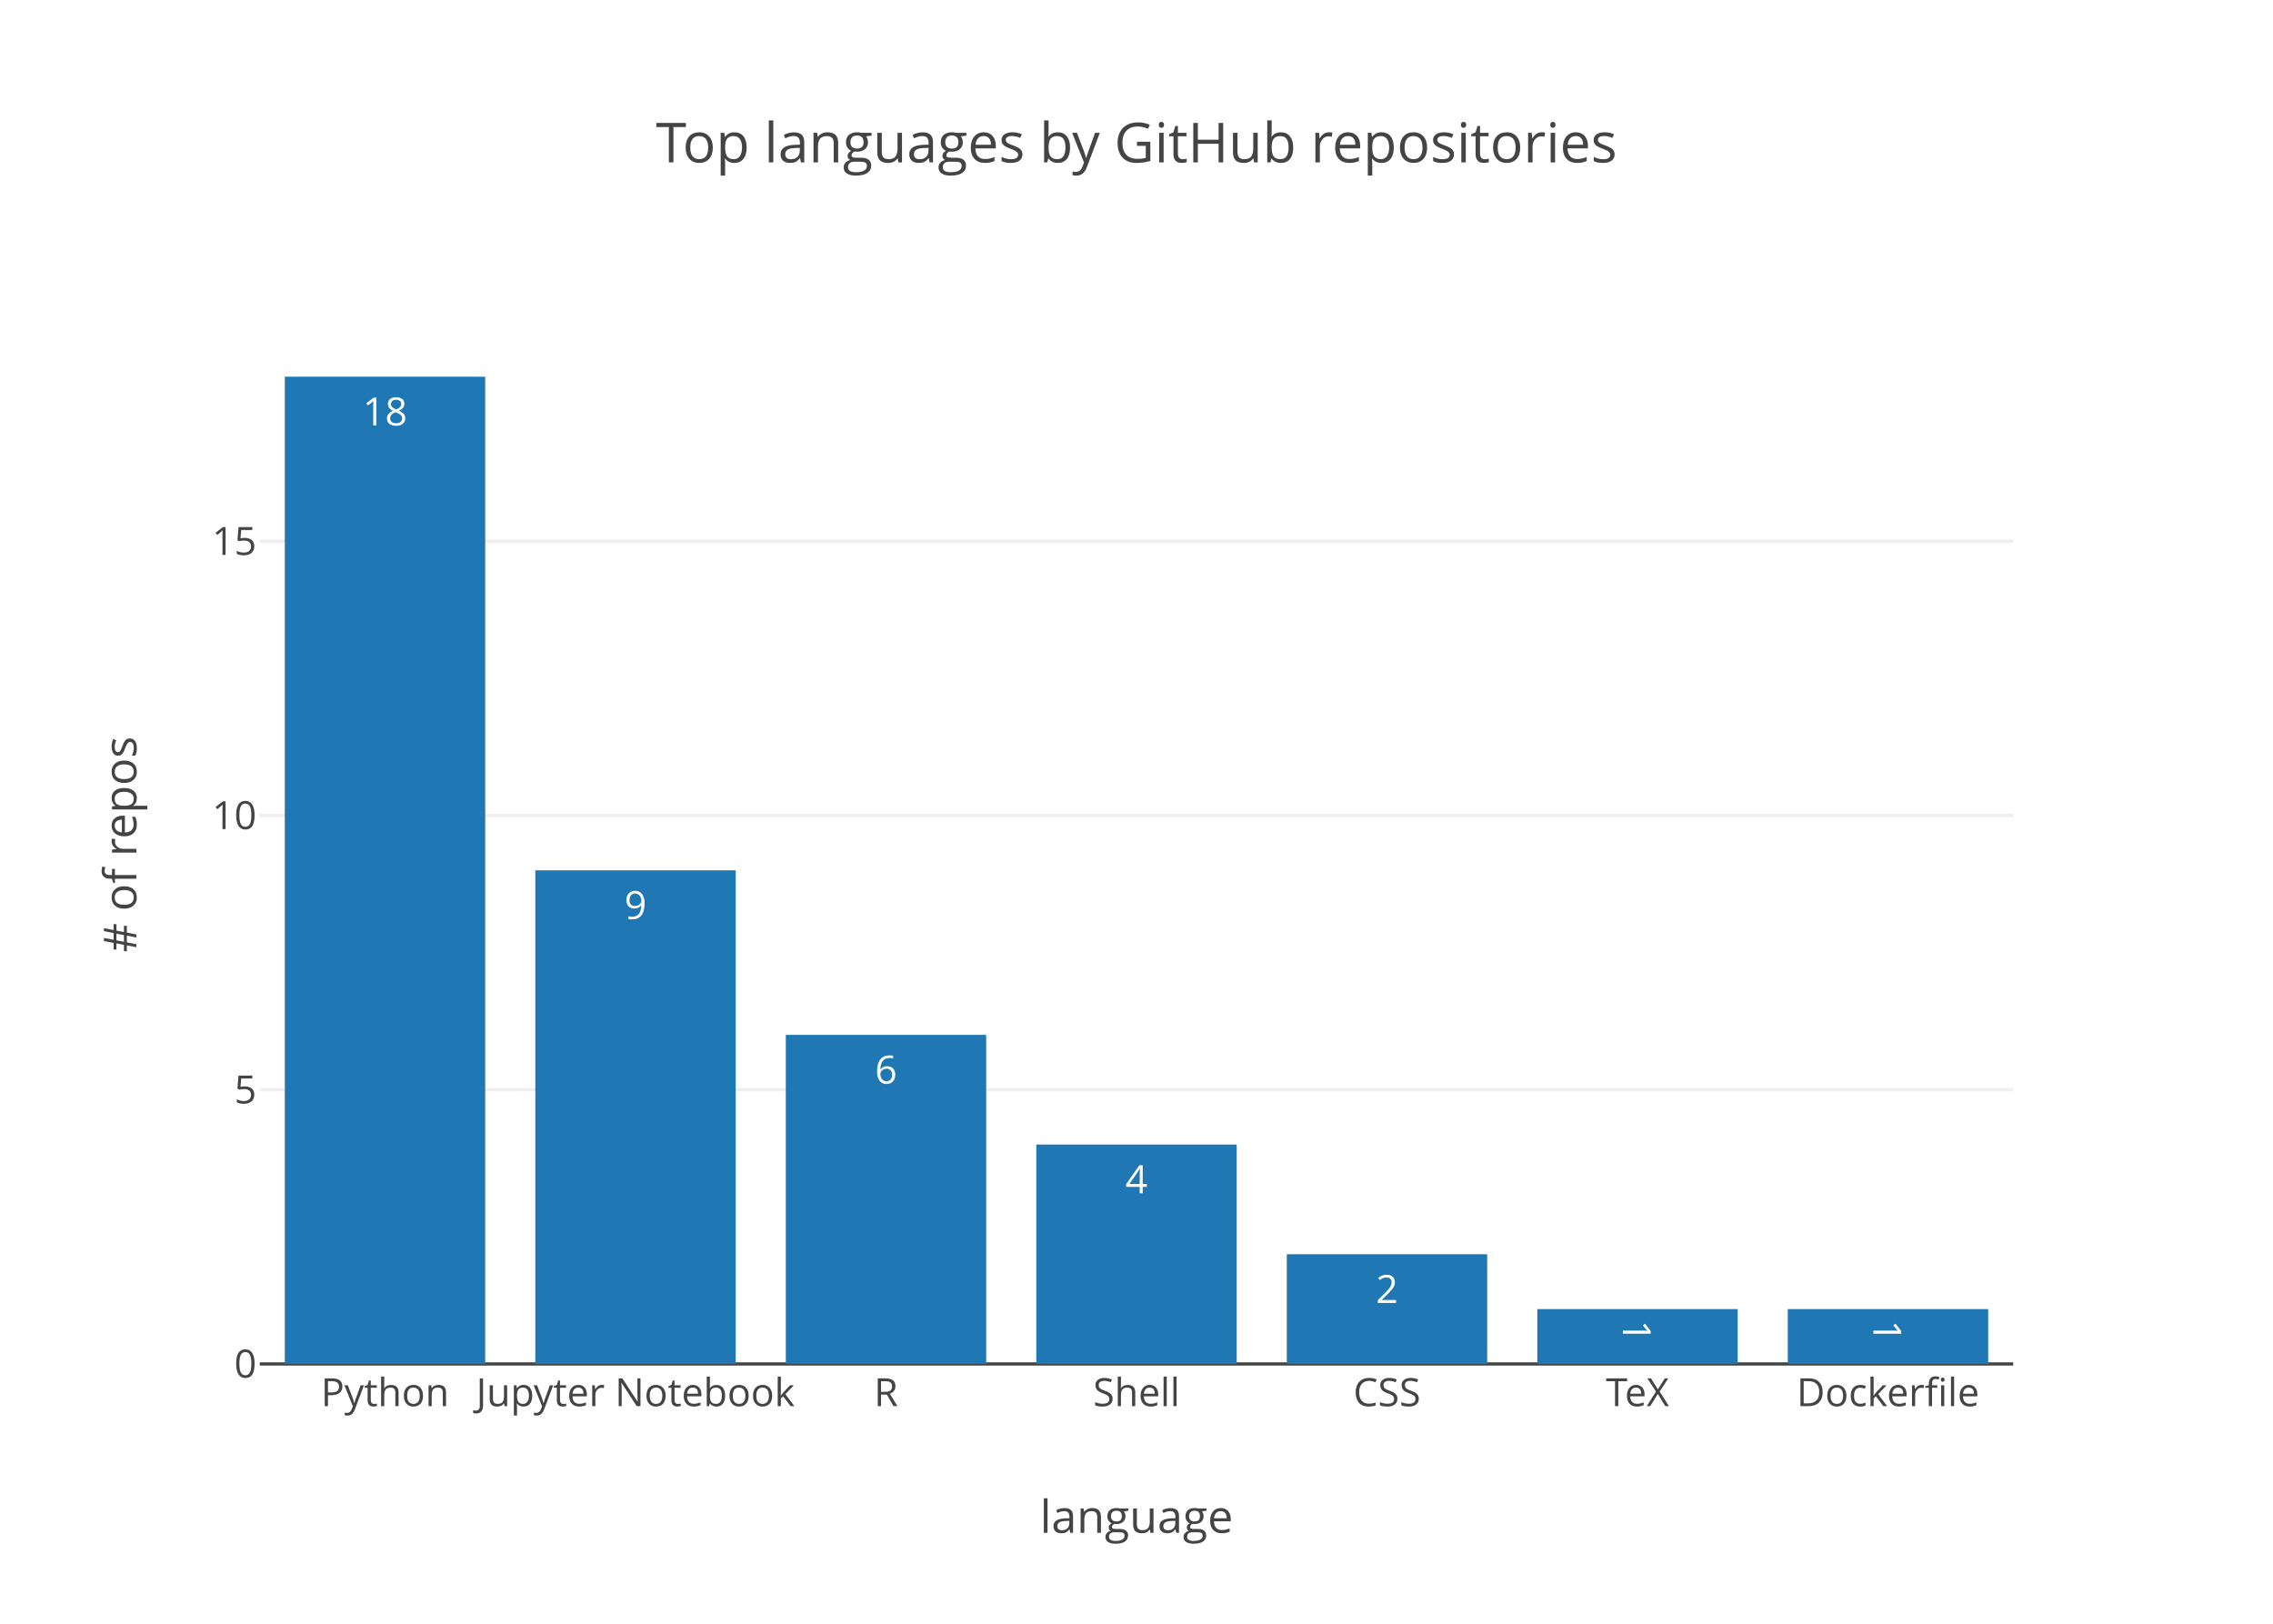
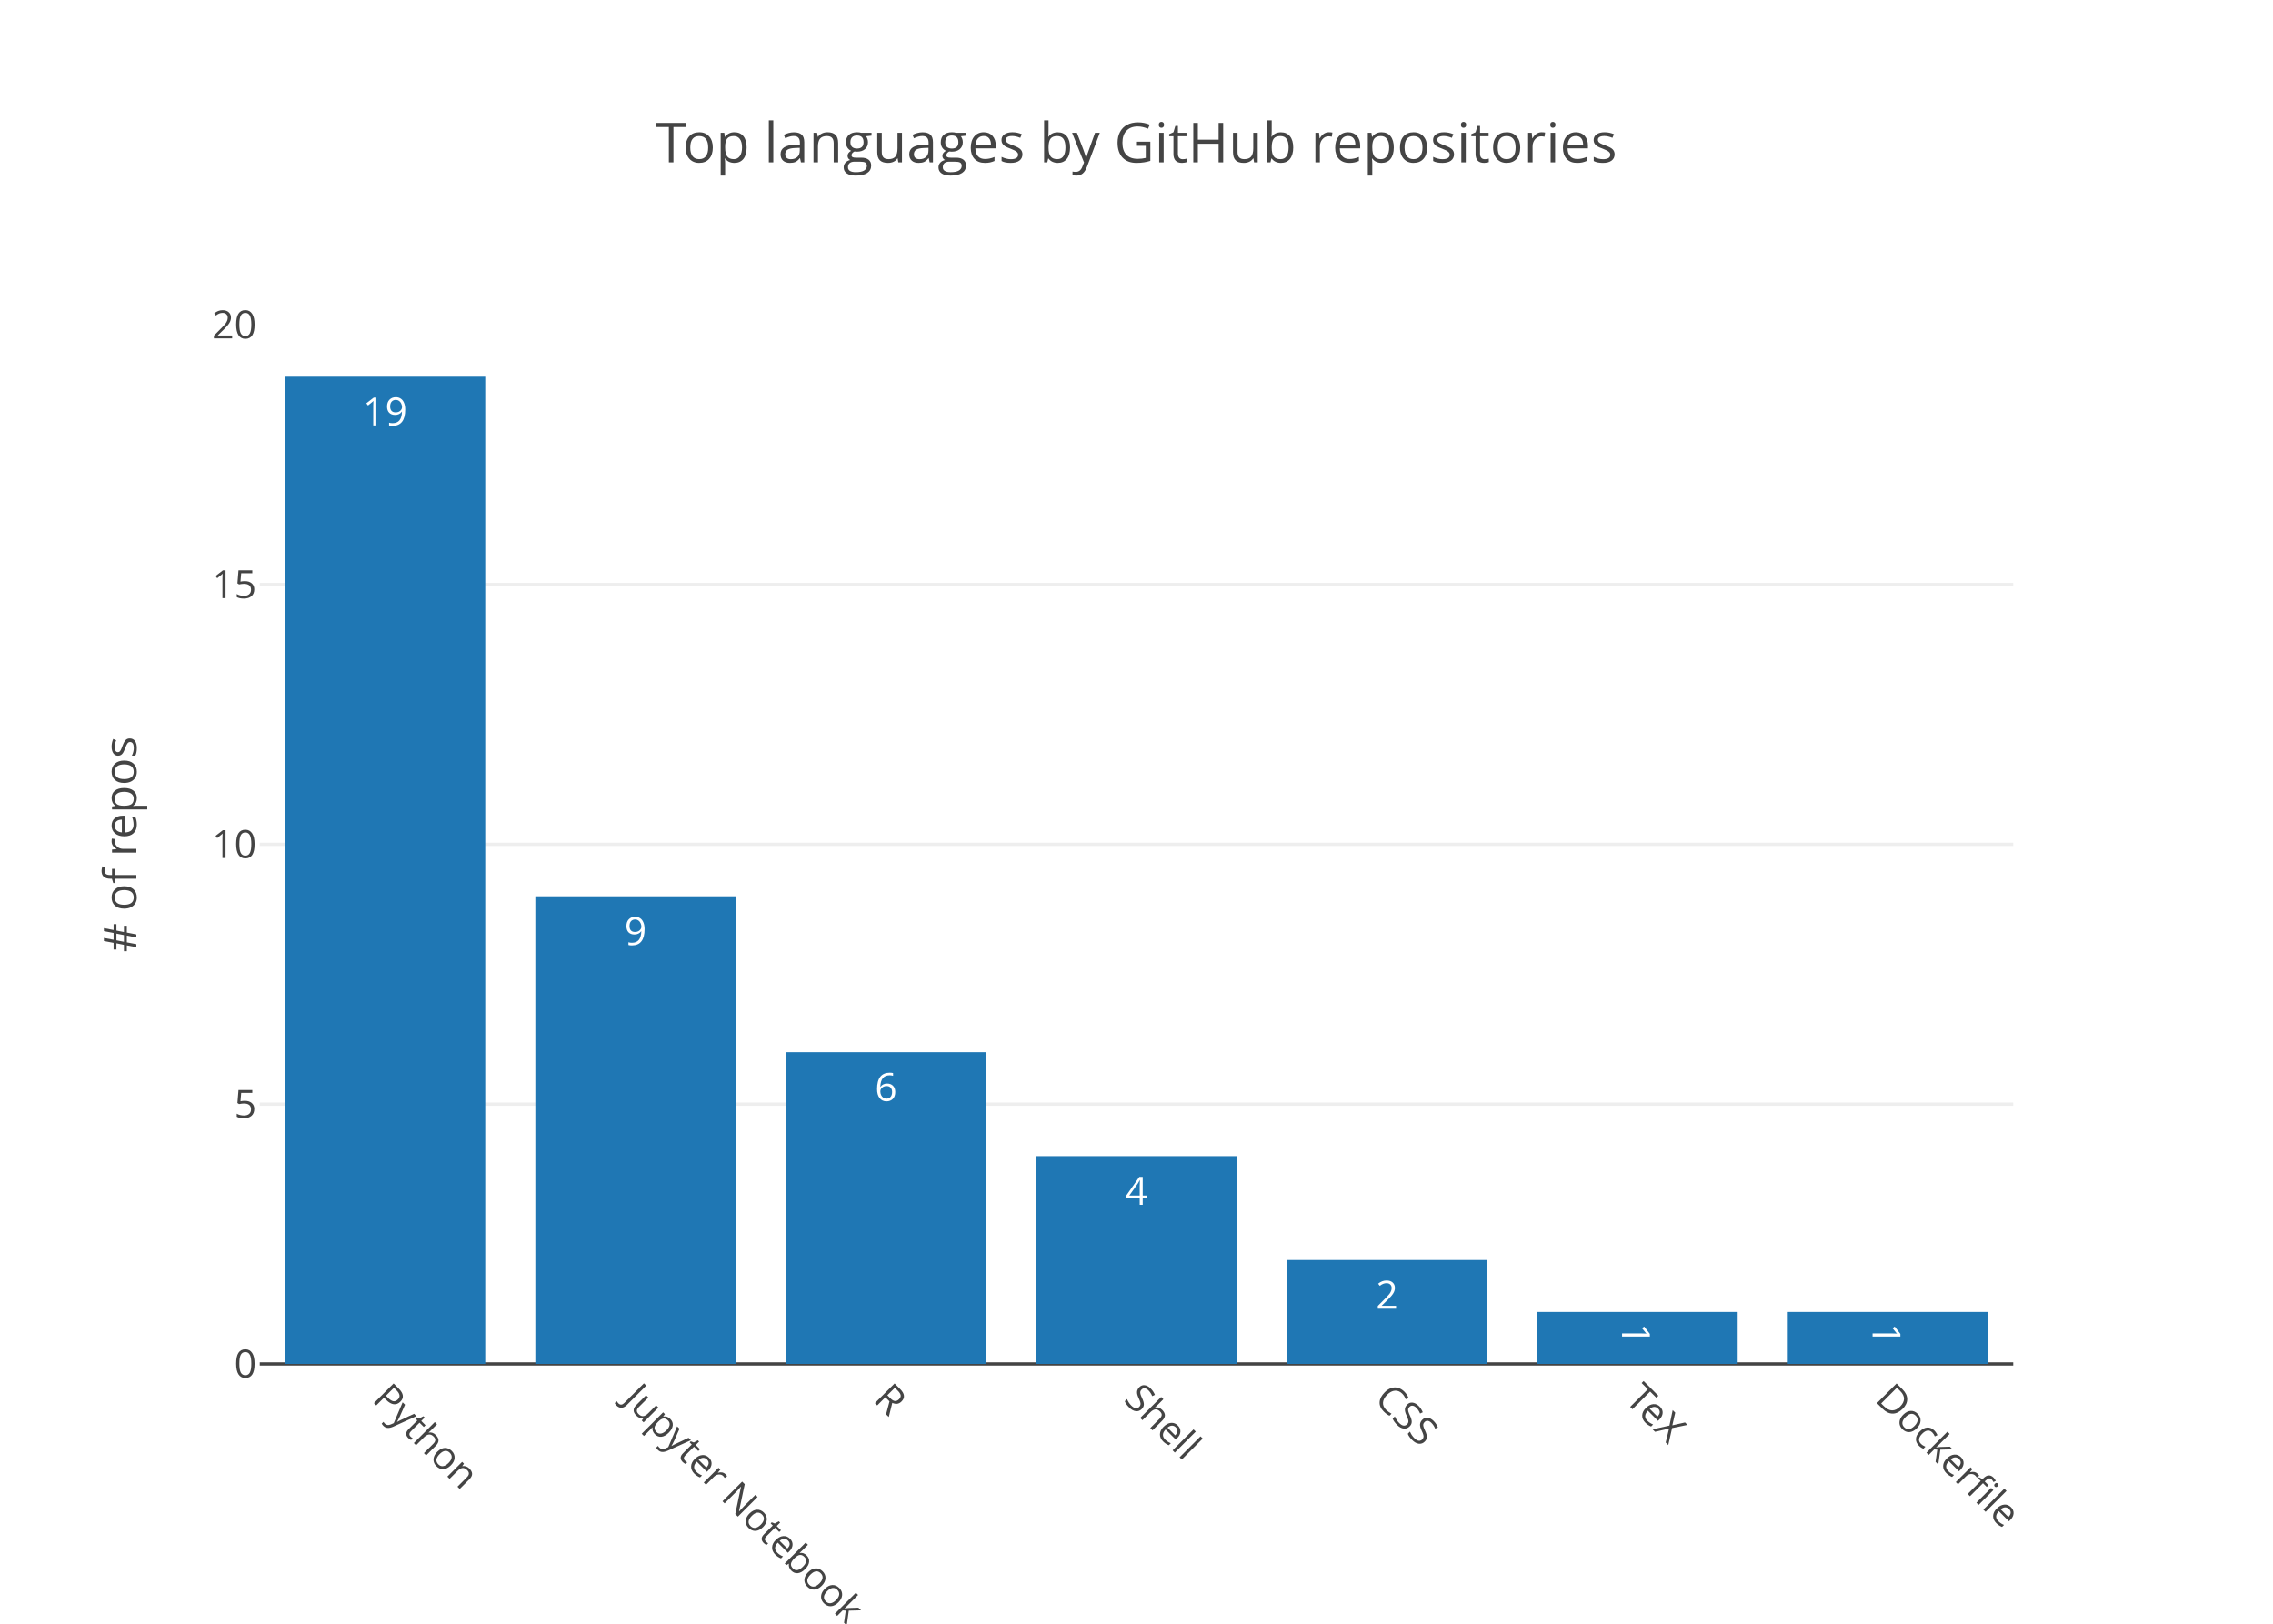
<svg xmlns="http://www.w3.org/2000/svg" class="main-svg" width="700" height="500" viewBox="0 0 700 500">
  <rect x="0" y="0" width="700" height="500" style="fill: rgb(255, 255, 255); fill-opacity: 1;" />
-   <defs id="defs-c0c388">
+   <defs id="defs-f765c9">
    <g class="clips">
-       <clipPath id="clipc0c388xyplot" class="plotclip">
+       <clipPath id="clipf765c9xyplot" class="plotclip">
        <rect width="540" height="320" />
      </clipPath>
-       <clipPath class="axesclip" id="clipc0c388x">
+       <clipPath class="axesclip" id="clipf765c9x">
        <rect x="80" y="0" width="540" height="500" />
      </clipPath>
-       <clipPath class="axesclip" id="clipc0c388y">
+       <clipPath class="axesclip" id="clipf765c9y">
        <rect x="0" y="100" width="700" height="320" />
      </clipPath>
-       <clipPath class="axesclip" id="clipc0c388xy">
+       <clipPath class="axesclip" id="clipf765c9xy">
        <rect x="80" y="100" width="540" height="320" />
      </clipPath>
    </g>
    <g class="gradients" />
  </defs>
  <g class="bglayer" />
  <g class="layer-below">
    <g class="imagelayer" />
    <g class="shapelayer" />
  </g>
  <g class="cartesianlayer">
    <g class="subplot xy">
      <g class="layer-subplot">
        <g class="shapelayer" />
        <g class="imagelayer" />
      </g>
      <g class="gridlayer">
        <g class="x" />
        <g class="y">
-           <path class="ygrid crisp" transform="translate(0,335.56)" d="M80,0h540" style="stroke: rgb(238, 238, 238); stroke-opacity: 1; stroke-width: 1px;" />
-           <path class="ygrid crisp" transform="translate(0,251.11)" d="M80,0h540" style="stroke: rgb(238, 238, 238); stroke-opacity: 1; stroke-width: 1px;" />
-           <path class="ygrid crisp" transform="translate(0,166.67)" d="M80,0h540" style="stroke: rgb(238, 238, 238); stroke-opacity: 1; stroke-width: 1px;" />
+           <path class="ygrid crisp" transform="translate(0,340)" d="M80,0h540" style="stroke: rgb(238, 238, 238); stroke-opacity: 1; stroke-width: 1px;" />
+           <path class="ygrid crisp" transform="translate(0,260)" d="M80,0h540" style="stroke: rgb(238, 238, 238); stroke-opacity: 1; stroke-width: 1px;" />
+           <path class="ygrid crisp" transform="translate(0,180)" d="M80,0h540" style="stroke: rgb(238, 238, 238); stroke-opacity: 1; stroke-width: 1px;" />
        </g>
      </g>
      <g class="zerolinelayer">
        <path class="yzl zl crisp" transform="translate(0,420)" d="M80,0h540" style="stroke: rgb(68, 68, 68); stroke-opacity: 1; stroke-width: 1px;" />
      </g>
      <path class="xlines-below" />
      <path class="ylines-below" />
      <g class="overlines-below" />
      <g class="xaxislayer-below" />
      <g class="yaxislayer-below" />
      <g class="overaxes-below" />
-       <g class="plot" transform="translate(80, 100)" clip-path="url('#clipc0c388xyplot')">
+       <g class="plot" transform="translate(80, 100)" clip-path="url('#clipf765c9xyplot')">
        <g class="barlayer mlayer">
          <g class="trace bars" style="opacity: 1;">
            <g class="points">
              <g class="point">
                <path d="M7.71,320V16H69.43V320Z" style="vector-effect: non-scaling-stroke; opacity: 1; stroke-width: 0px; fill: rgb(31, 119, 180); fill-opacity: 1;" />
-                 <text class="bartext bartext-inside" transform="translate(38.57 31)" text-anchor="middle" data-notex="1" x="0" y="0" style="font-family: 'Open Sans', verdana, arial, sans-serif; font-size: 12px; fill: rgb(255, 255, 255); fill-opacity: 1; white-space: pre;">18</text>
+                 <text class="bartext bartext-inside" transform="translate(38.57 31)" text-anchor="middle" data-notex="1" x="0" y="0" style="font-family: 'Open Sans', verdana, arial, sans-serif; font-size: 12px; fill: rgb(255, 255, 255); fill-opacity: 1; white-space: pre;">19</text>
              </g>
              <g class="point">
-                 <path d="M84.86,320V168H146.57V320Z" style="vector-effect: non-scaling-stroke; opacity: 1; stroke-width: 0px; fill: rgb(31, 119, 180); fill-opacity: 1;" />
-                 <text class="bartext bartext-inside" transform="translate(115.715 183)" text-anchor="middle" data-notex="1" x="0" y="0" style="font-family: 'Open Sans', verdana, arial, sans-serif; font-size: 12px; fill: rgb(255, 255, 255); fill-opacity: 1; white-space: pre;">9</text>
+                 <path d="M84.86,320V176H146.57V320Z" style="vector-effect: non-scaling-stroke; opacity: 1; stroke-width: 0px; fill: rgb(31, 119, 180); fill-opacity: 1;" />
+                 <text class="bartext bartext-inside" transform="translate(115.715 191)" text-anchor="middle" data-notex="1" x="0" y="0" style="font-family: 'Open Sans', verdana, arial, sans-serif; font-size: 12px; fill: rgb(255, 255, 255); fill-opacity: 1; white-space: pre;">9</text>
              </g>
              <g class="point">
-                 <path d="M162,320V218.67H223.71V320Z" style="vector-effect: non-scaling-stroke; opacity: 1; stroke-width: 0px; fill: rgb(31, 119, 180); fill-opacity: 1;" />
-                 <text class="bartext bartext-inside" transform="translate(192.855 233.67)" text-anchor="middle" data-notex="1" x="0" y="0" style="font-family: 'Open Sans', verdana, arial, sans-serif; font-size: 12px; fill: rgb(255, 255, 255); fill-opacity: 1; white-space: pre;">6</text>
+                 <path d="M162,320V224H223.71V320Z" style="vector-effect: non-scaling-stroke; opacity: 1; stroke-width: 0px; fill: rgb(31, 119, 180); fill-opacity: 1;" />
+                 <text class="bartext bartext-inside" transform="translate(192.855 239)" text-anchor="middle" data-notex="1" x="0" y="0" style="font-family: 'Open Sans', verdana, arial, sans-serif; font-size: 12px; fill: rgb(255, 255, 255); fill-opacity: 1; white-space: pre;">6</text>
              </g>
              <g class="point">
-                 <path d="M239.14,320V252.44H300.86V320Z" style="vector-effect: non-scaling-stroke; opacity: 1; stroke-width: 0px; fill: rgb(31, 119, 180); fill-opacity: 1;" />
-                 <text class="bartext bartext-inside" transform="translate(270 267.44)" text-anchor="middle" data-notex="1" x="0" y="0" style="font-family: 'Open Sans', verdana, arial, sans-serif; font-size: 12px; fill: rgb(255, 255, 255); fill-opacity: 1; white-space: pre;">4</text>
+                 <path d="M239.14,320V256H300.86V320Z" style="vector-effect: non-scaling-stroke; opacity: 1; stroke-width: 0px; fill: rgb(31, 119, 180); fill-opacity: 1;" />
+                 <text class="bartext bartext-inside" transform="translate(270 271)" text-anchor="middle" data-notex="1" x="0" y="0" style="font-family: 'Open Sans', verdana, arial, sans-serif; font-size: 12px; fill: rgb(255, 255, 255); fill-opacity: 1; white-space: pre;">4</text>
              </g>
              <g class="point">
-                 <path d="M316.29,320V286.22H378V320Z" style="vector-effect: non-scaling-stroke; opacity: 1; stroke-width: 0px; fill: rgb(31, 119, 180); fill-opacity: 1;" />
-                 <text class="bartext bartext-inside" transform="translate(347.145 301.22)" text-anchor="middle" data-notex="1" x="0" y="0" style="font-family: 'Open Sans', verdana, arial, sans-serif; font-size: 12px; fill: rgb(255, 255, 255); fill-opacity: 1; white-space: pre;">2</text>
+                 <path d="M316.29,320V288H378V320Z" style="vector-effect: non-scaling-stroke; opacity: 1; stroke-width: 0px; fill: rgb(31, 119, 180); fill-opacity: 1;" />
+                 <text class="bartext bartext-inside" transform="translate(347.145 303)" text-anchor="middle" data-notex="1" x="0" y="0" style="font-family: 'Open Sans', verdana, arial, sans-serif; font-size: 12px; fill: rgb(255, 255, 255); fill-opacity: 1; white-space: pre;">2</text>
              </g>
              <g class="point">
-                 <path d="M393.43,320V303.11H455.14V320Z" style="vector-effect: non-scaling-stroke; opacity: 1; stroke-width: 0px; fill: rgb(31, 119, 180); fill-opacity: 1;" />
-                 <text class="bartext bartext-inside" transform="translate(424.285 314.4225)rotate(90 0 -4.5) " text-anchor="middle" data-notex="1" x="0" y="0" style="font-family: 'Open Sans', verdana, arial, sans-serif; font-size: 12px; fill: rgb(255, 255, 255); fill-opacity: 1; white-space: pre;">1</text>
+                 <path d="M393.43,320V304H455.14V320Z" style="vector-effect: non-scaling-stroke; opacity: 1; stroke-width: 0px; fill: rgb(31, 119, 180); fill-opacity: 1;" />
+                 <text class="bartext bartext-inside" transform="translate(424.285 315.5625)rotate(90 0 -4.75) " text-anchor="middle" data-notex="1" x="0" y="0" style="font-family: 'Open Sans', verdana, arial, sans-serif; font-size: 12px; fill: rgb(255, 255, 255); fill-opacity: 1; white-space: pre;">1</text>
              </g>
              <g class="point">
-                 <path d="M470.57,320V303.11H532.29V320Z" style="vector-effect: non-scaling-stroke; opacity: 1; stroke-width: 0px; fill: rgb(31, 119, 180); fill-opacity: 1;" />
-                 <text class="bartext bartext-inside" transform="translate(501.43 314.4225)rotate(90 0 -4.5) " text-anchor="middle" data-notex="1" x="0" y="0" style="font-family: 'Open Sans', verdana, arial, sans-serif; font-size: 12px; fill: rgb(255, 255, 255); fill-opacity: 1; white-space: pre;">1</text>
+                 <path d="M470.57,320V304H532.29V320Z" style="vector-effect: non-scaling-stroke; opacity: 1; stroke-width: 0px; fill: rgb(31, 119, 180); fill-opacity: 1;" />
+                 <text class="bartext bartext-inside" transform="translate(501.43 315.5625)rotate(90 0 -4.75) " text-anchor="middle" data-notex="1" x="0" y="0" style="font-family: 'Open Sans', verdana, arial, sans-serif; font-size: 12px; fill: rgb(255, 255, 255); fill-opacity: 1; white-space: pre;">1</text>
              </g>
            </g>
          </g>
        </g>
      </g>
      <g class="overplot" />
      <path class="xlines-above crisp" d="M0,0" style="fill: none;" />
      <path class="ylines-above crisp" d="M0,0" style="fill: none;" />
      <g class="overlines-above" />
      <g class="xaxislayer-above">
        <g class="xtick">
-           <text text-anchor="middle" x="0" y="433" transform="translate(118.57,0)" style="font-family: 'Open Sans', verdana, arial, sans-serif; font-size: 12px; fill: rgb(68, 68, 68); fill-opacity: 1; white-space: pre;">Python</text>
+           <text text-anchor="start" x="0" y="433" transform="translate(118.57,0) rotate(45,0,427)" style="font-family: 'Open Sans', verdana, arial, sans-serif; font-size: 12px; fill: rgb(68, 68, 68); fill-opacity: 1; white-space: pre;">Python</text>
        </g>
        <g class="xtick">
-           <text text-anchor="middle" x="0" y="433" transform="translate(195.71,0)" style="font-family: 'Open Sans', verdana, arial, sans-serif; font-size: 12px; fill: rgb(68, 68, 68); fill-opacity: 1; white-space: pre;">Jupyter Notebook</text>
+           <text text-anchor="start" x="0" y="433" transform="translate(195.71,0) rotate(45,0,427)" style="font-family: 'Open Sans', verdana, arial, sans-serif; font-size: 12px; fill: rgb(68, 68, 68); fill-opacity: 1; white-space: pre;">Jupyter Notebook</text>
        </g>
        <g class="xtick">
-           <text text-anchor="middle" x="0" y="433" transform="translate(272.86,0)" style="font-family: 'Open Sans', verdana, arial, sans-serif; font-size: 12px; fill: rgb(68, 68, 68); fill-opacity: 1; white-space: pre;">R</text>
+           <text text-anchor="start" x="0" y="433" transform="translate(272.86,0) rotate(45,0,427)" style="font-family: 'Open Sans', verdana, arial, sans-serif; font-size: 12px; fill: rgb(68, 68, 68); fill-opacity: 1; white-space: pre;">R</text>
        </g>
        <g class="xtick">
-           <text text-anchor="middle" x="0" y="433" transform="translate(350,0)" style="font-family: 'Open Sans', verdana, arial, sans-serif; font-size: 12px; fill: rgb(68, 68, 68); fill-opacity: 1; white-space: pre;">Shell</text>
+           <text text-anchor="start" x="0" y="433" transform="translate(350,0) rotate(45,0,427)" style="font-family: 'Open Sans', verdana, arial, sans-serif; font-size: 12px; fill: rgb(68, 68, 68); fill-opacity: 1; white-space: pre;">Shell</text>
        </g>
        <g class="xtick">
-           <text text-anchor="middle" x="0" y="433" transform="translate(427.14,0)" style="font-family: 'Open Sans', verdana, arial, sans-serif; font-size: 12px; fill: rgb(68, 68, 68); fill-opacity: 1; white-space: pre;">CSS</text>
+           <text text-anchor="start" x="0" y="433" transform="translate(427.14,0) rotate(45,0,427)" style="font-family: 'Open Sans', verdana, arial, sans-serif; font-size: 12px; fill: rgb(68, 68, 68); fill-opacity: 1; white-space: pre;">CSS</text>
        </g>
        <g class="xtick">
-           <text text-anchor="middle" x="0" y="433" transform="translate(504.29,0)" style="font-family: 'Open Sans', verdana, arial, sans-serif; font-size: 12px; fill: rgb(68, 68, 68); fill-opacity: 1; white-space: pre;">TeX</text>
+           <text text-anchor="start" x="0" y="433" transform="translate(504.29,0) rotate(45,0,427)" style="font-family: 'Open Sans', verdana, arial, sans-serif; font-size: 12px; fill: rgb(68, 68, 68); fill-opacity: 1; white-space: pre;">TeX</text>
        </g>
        <g class="xtick">
-           <text text-anchor="middle" x="0" y="433" transform="translate(581.43,0)" style="font-family: 'Open Sans', verdana, arial, sans-serif; font-size: 12px; fill: rgb(68, 68, 68); fill-opacity: 1; white-space: pre;">Dockerfile</text>
+           <text text-anchor="start" x="0" y="433" transform="translate(581.43,0) rotate(45,0,427)" style="font-family: 'Open Sans', verdana, arial, sans-serif; font-size: 12px; fill: rgb(68, 68, 68); fill-opacity: 1; white-space: pre;">Dockerfile</text>
        </g>
      </g>
      <g class="yaxislayer-above">
        <g class="ytick">
          <text text-anchor="end" x="79" y="4.2" transform="translate(0,420)" style="font-family: 'Open Sans', verdana, arial, sans-serif; font-size: 12px; fill: rgb(68, 68, 68); fill-opacity: 1; white-space: pre;">0</text>
        </g>
        <g class="ytick">
-           <text text-anchor="end" x="79" y="4.2" transform="translate(0,335.56)" style="font-family: 'Open Sans', verdana, arial, sans-serif; font-size: 12px; fill: rgb(68, 68, 68); fill-opacity: 1; white-space: pre;">5</text>
+           <text text-anchor="end" x="79" y="4.2" transform="translate(0,340)" style="font-family: 'Open Sans', verdana, arial, sans-serif; font-size: 12px; fill: rgb(68, 68, 68); fill-opacity: 1; white-space: pre;">5</text>
        </g>
        <g class="ytick">
-           <text text-anchor="end" x="79" y="4.2" transform="translate(0,251.11)" style="font-family: 'Open Sans', verdana, arial, sans-serif; font-size: 12px; fill: rgb(68, 68, 68); fill-opacity: 1; white-space: pre;">10</text>
+           <text text-anchor="end" x="79" y="4.2" transform="translate(0,260)" style="font-family: 'Open Sans', verdana, arial, sans-serif; font-size: 12px; fill: rgb(68, 68, 68); fill-opacity: 1; white-space: pre;">10</text>
        </g>
        <g class="ytick">
-           <text text-anchor="end" x="79" y="4.2" transform="translate(0,166.67)" style="font-family: 'Open Sans', verdana, arial, sans-serif; font-size: 12px; fill: rgb(68, 68, 68); fill-opacity: 1; white-space: pre;">15</text>
+           <text text-anchor="end" x="79" y="4.2" transform="translate(0,180)" style="font-family: 'Open Sans', verdana, arial, sans-serif; font-size: 12px; fill: rgb(68, 68, 68); fill-opacity: 1; white-space: pre;">15</text>
+         </g>
+         <g class="ytick">
+           <text text-anchor="end" x="79" y="4.2" transform="translate(0,100)" style="font-family: 'Open Sans', verdana, arial, sans-serif; font-size: 12px; fill: rgb(68, 68, 68); fill-opacity: 1; white-space: pre;">20</text>
        </g>
      </g>
      <g class="overaxes-above" />
    </g>
  </g>
  <g class="polarlayer" />
  <g class="ternarylayer" />
  <g class="geolayer" />
  <g class="pielayer" />
  <g class="sunburstlayer" />
  <g class="glimages" />
-   <defs id="topdefs-c0c388">
+   <defs id="topdefs-f765c9">
    <g class="clips" />
  </defs>
  <g class="layer-above">
    <g class="imagelayer" />
    <g class="shapelayer" />
  </g>
  <g class="infolayer">
    <g class="g-gtitle">
      <text class="gtitle" x="350" y="50" text-anchor="middle" dy="0em" style="font-family: 'Open Sans', verdana, arial, sans-serif; font-size: 17px; fill: rgb(68, 68, 68); opacity: 1; font-weight: normal; white-space: pre;">Top languages by GitHub repositories</text>
    </g>
-     <g class="g-xtitle">
-       <text class="xtitle" x="350" y="472" text-anchor="middle" style="font-family: 'Open Sans', verdana, arial, sans-serif; font-size: 14px; fill: rgb(68, 68, 68); opacity: 1; font-weight: normal; white-space: pre;">language</text>
-     </g>
+     <g class="g-xtitle" />
    <g class="g-ytitle">
      <text class="ytitle" transform="rotate(-90,42,260)" x="42" y="260" text-anchor="middle" style="font-family: 'Open Sans', verdana, arial, sans-serif; font-size: 14px; fill: rgb(68, 68, 68); opacity: 1; font-weight: normal; white-space: pre;"># of repos</text>
    </g>
  </g>
</svg>
